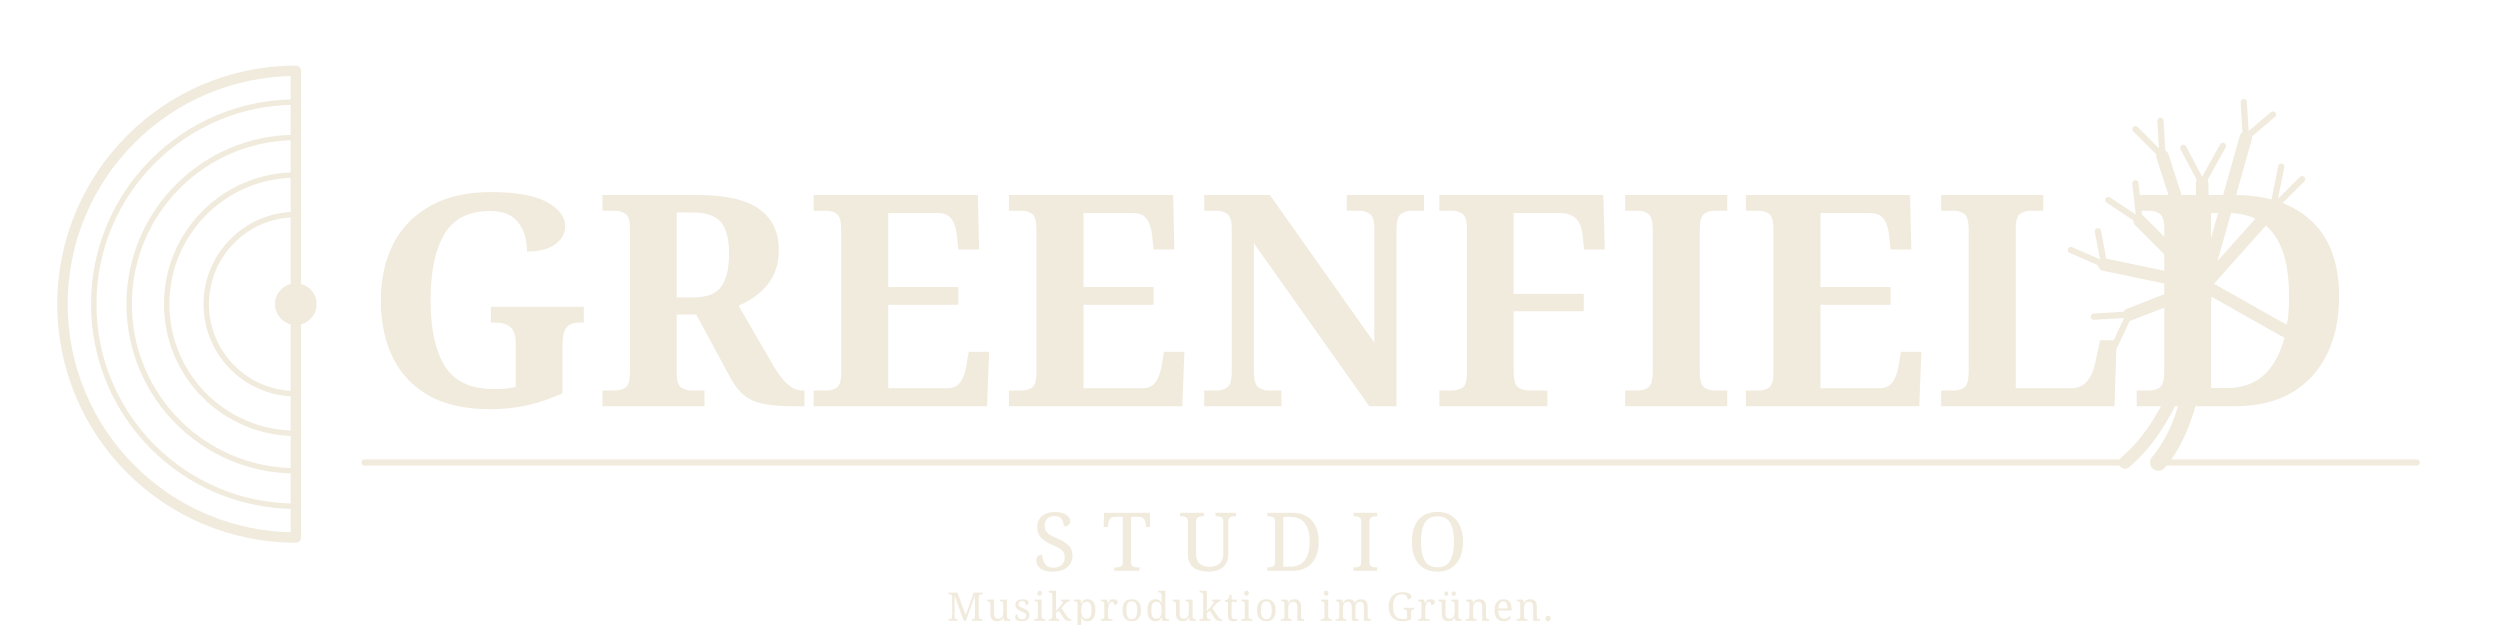
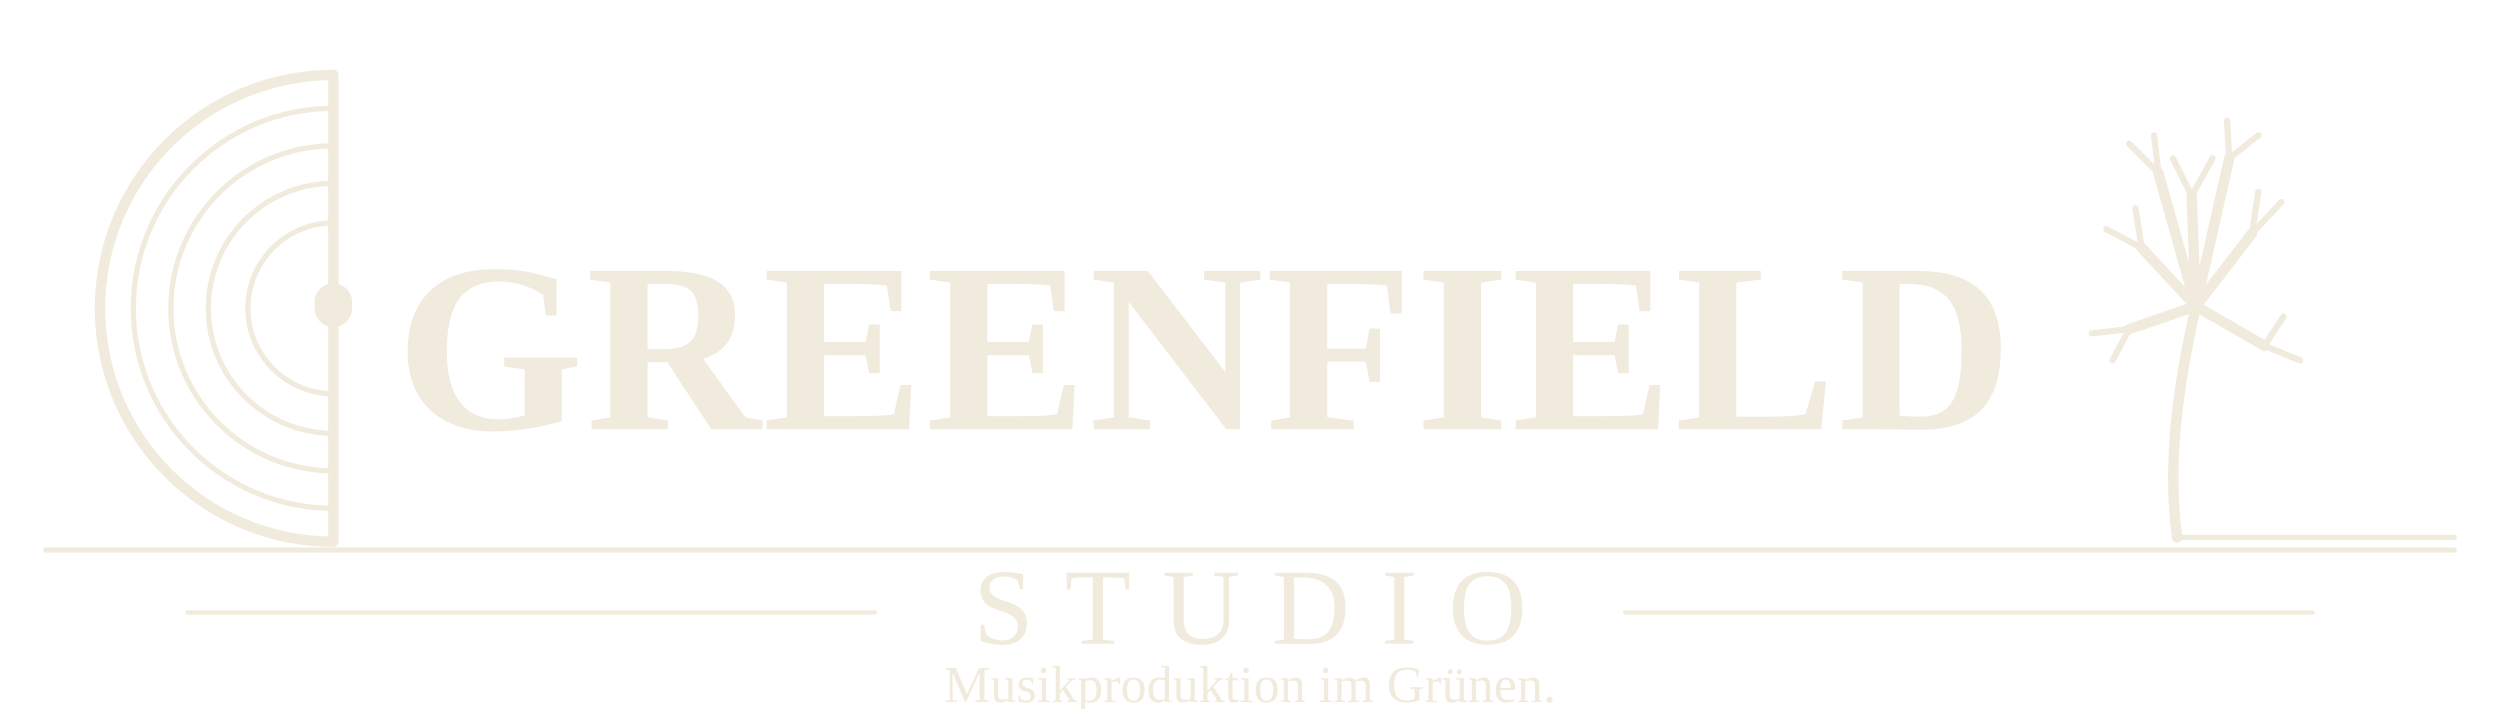
- <svg xmlns="http://www.w3.org/2000/svg" viewBox="0 0 1200 300" role="img" aria-labelledby="title desc">
-   <g fill="#f1ebdd" stroke="#f1ebdd" stroke-linecap="round" stroke-linejoin="round">
-     <path d="M142 34 A112 112 0 0 0 142 258 L142 34Z" fill="none" stroke-width="5" />
-     <path d="M142 49 A97 97 0 0 0 142 243 M142 66 A80 80 0 0 0 142 226 M142 84 A62 62 0 0 0 142 208 M142 103 A43 43 0 0 0 142 189" fill="none" stroke-width="2.6" />
-     <circle cx="142" cy="146" r="10" stroke="none" />
-     <text x="175" y="195" font-family="Georgia,serif" font-size="142" font-weight="bold" letter-spacing="1" stroke="none">GREENFIELD</text>
-     <path d="M175 222 H1020" fill="none" stroke-width="3" />
-     <path d="M1020 222 C1040 205 1052 175 1058 137 M1058 137 L1027 106 M1058 137 L1091 100 M1058 137 L1022 151 M1058 137 L1097 159 M1058 137 L1057 88 M1058 137 L1078 66 M1058 137 L1038 75 M1058 137 L1010 127" fill="none" stroke-width="6" />
-     <g stroke-width="3" fill="none">
-       <path d="M1027 106 l-15 -10 m15 10 l-2 -18 M1091 100 l14 -14 m-14 14 l4 -20 M1022 151 l-17 1 m17 -1 l-7 15 M1097 159 l17 7 m-17 -7 l8 -12 M1057 88 l-9 -17 m9 17 l10 -18 M1078 66 l-1 -17 m1 17 l13 -11 M1038 75 l-13 -13 m13 13 l-1 -17 M1010 127 l-16 -7 m16 7 l-3 -16" />
-     </g>
-     <path d="M1058 137 C1055 174 1052 203 1036 222" fill="none" stroke-width="8" />
-     <path d="M1036 222 H1160" fill="none" stroke-width="3" />
-     <text x="600" y="274" text-anchor="middle" font-family="Georgia,serif" font-size="39" letter-spacing="13" stroke="none">STUDIO</text>
-     <text x="600" y="298" text-anchor="middle" font-family="Georgia,serif" font-size="19" letter-spacing="1" stroke="none">Musikproduktion im Grünen.</text>
+ <svg xmlns="http://www.w3.org/2000/svg" viewBox="0 0 1200 340" role="img" aria-labelledby="t d">
+   <g fill="none" stroke="#f1ebdd" stroke-linecap="round" stroke-linejoin="round">
+     <path d="M160 36 A112 112 0 0 0 160 260 L160 36" stroke-width="5" />
+     <path d="M160 52 A96 96 0 0 0 160 244 M160 70 A78 78 0 0 0 160 226 M160 88 A60 60 0 0 0 160 208 M160 107 A41 41 0 0 0 160 189" stroke-width="2.5" />
+     <path d="M160 145 L160 145" stroke-width="18" />
+     <path d="M22 264 H1178" stroke-width="2.5" />
+     <path d="M1045 258 C1040 220 1046 183 1054 147 M1054 147 L1028 119 M1054 147 L1081 112 M1054 147 L1022 158 M1054 147 L1087 166 M1054 147 L1052 94 M1054 147 L1070 76 M1054 147 L1036 83" stroke-width="5" />
+     <path d="M1028 119 l-17 -9 m17 9 l-3 -19 M1081 112 l14 -15 m-14 15 l3 -20 M1022 158 l-18 2 m18 -2 l-8 15 M1087 166 l17 7 m-17 -7 l9 -14 M1052 94 l-9 -18 m9 18 l10 -18 M1070 76 l-1 -18 m1 18 l14 -11 M1036 83 l-14 -14 m14 14 l-2 -18" stroke-width="3" />
+     <path d="M1045 258 H1178" stroke-width="2.5" />
+     <path d="M90 294 H420 M780 294 H1110" stroke-width="2" />
  </g>
+   <circle cx="160" cy="148" r="9" fill="#f1ebdd" />
+   <text x="190" y="206" fill="#f1ebdd" font-family="Georgia, 'Times New Roman', serif" font-size="116" font-weight="bold" letter-spacing="1">GREENFIELD</text>
+   <text x="600" y="309" fill="#f1ebdd" text-anchor="middle" font-family="Georgia, 'Times New Roman', serif" font-size="52" letter-spacing="15">STUDIO</text>
+   <text x="600" y="337" fill="#f1ebdd" text-anchor="middle" font-family="Georgia, 'Times New Roman', serif" font-size="25">Musikproduktion im Grünen.</text>
</svg>
